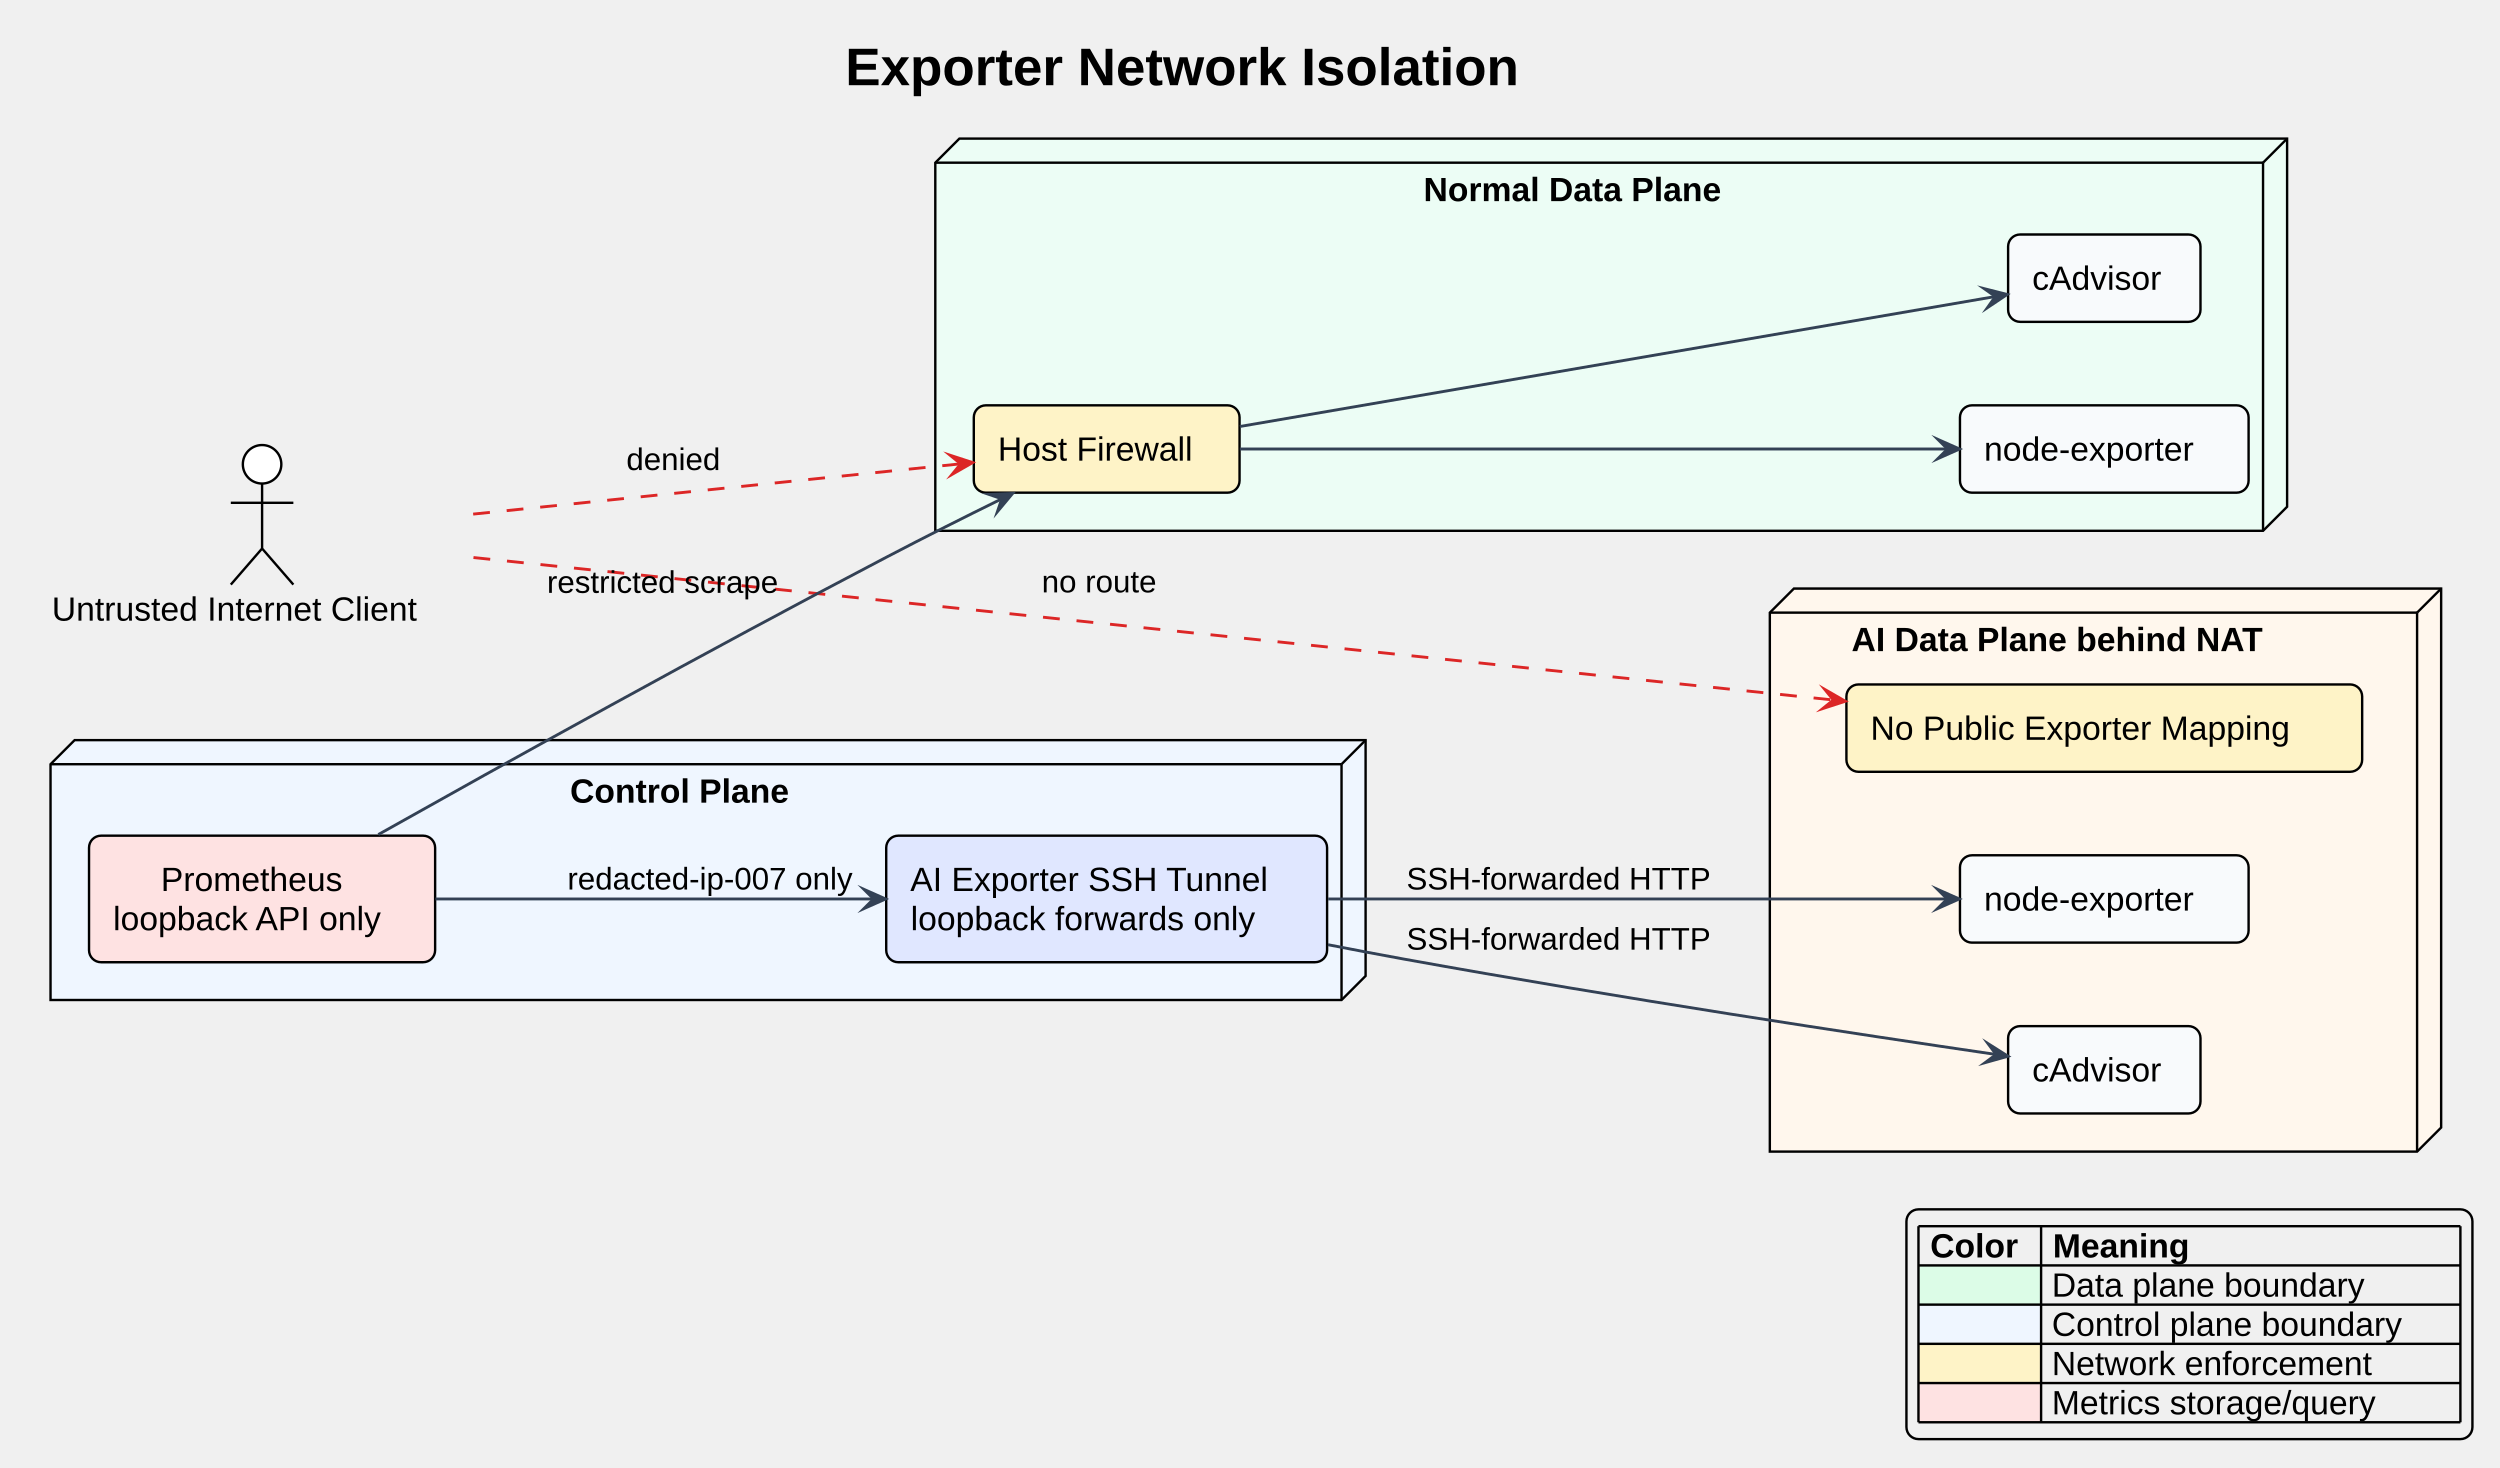
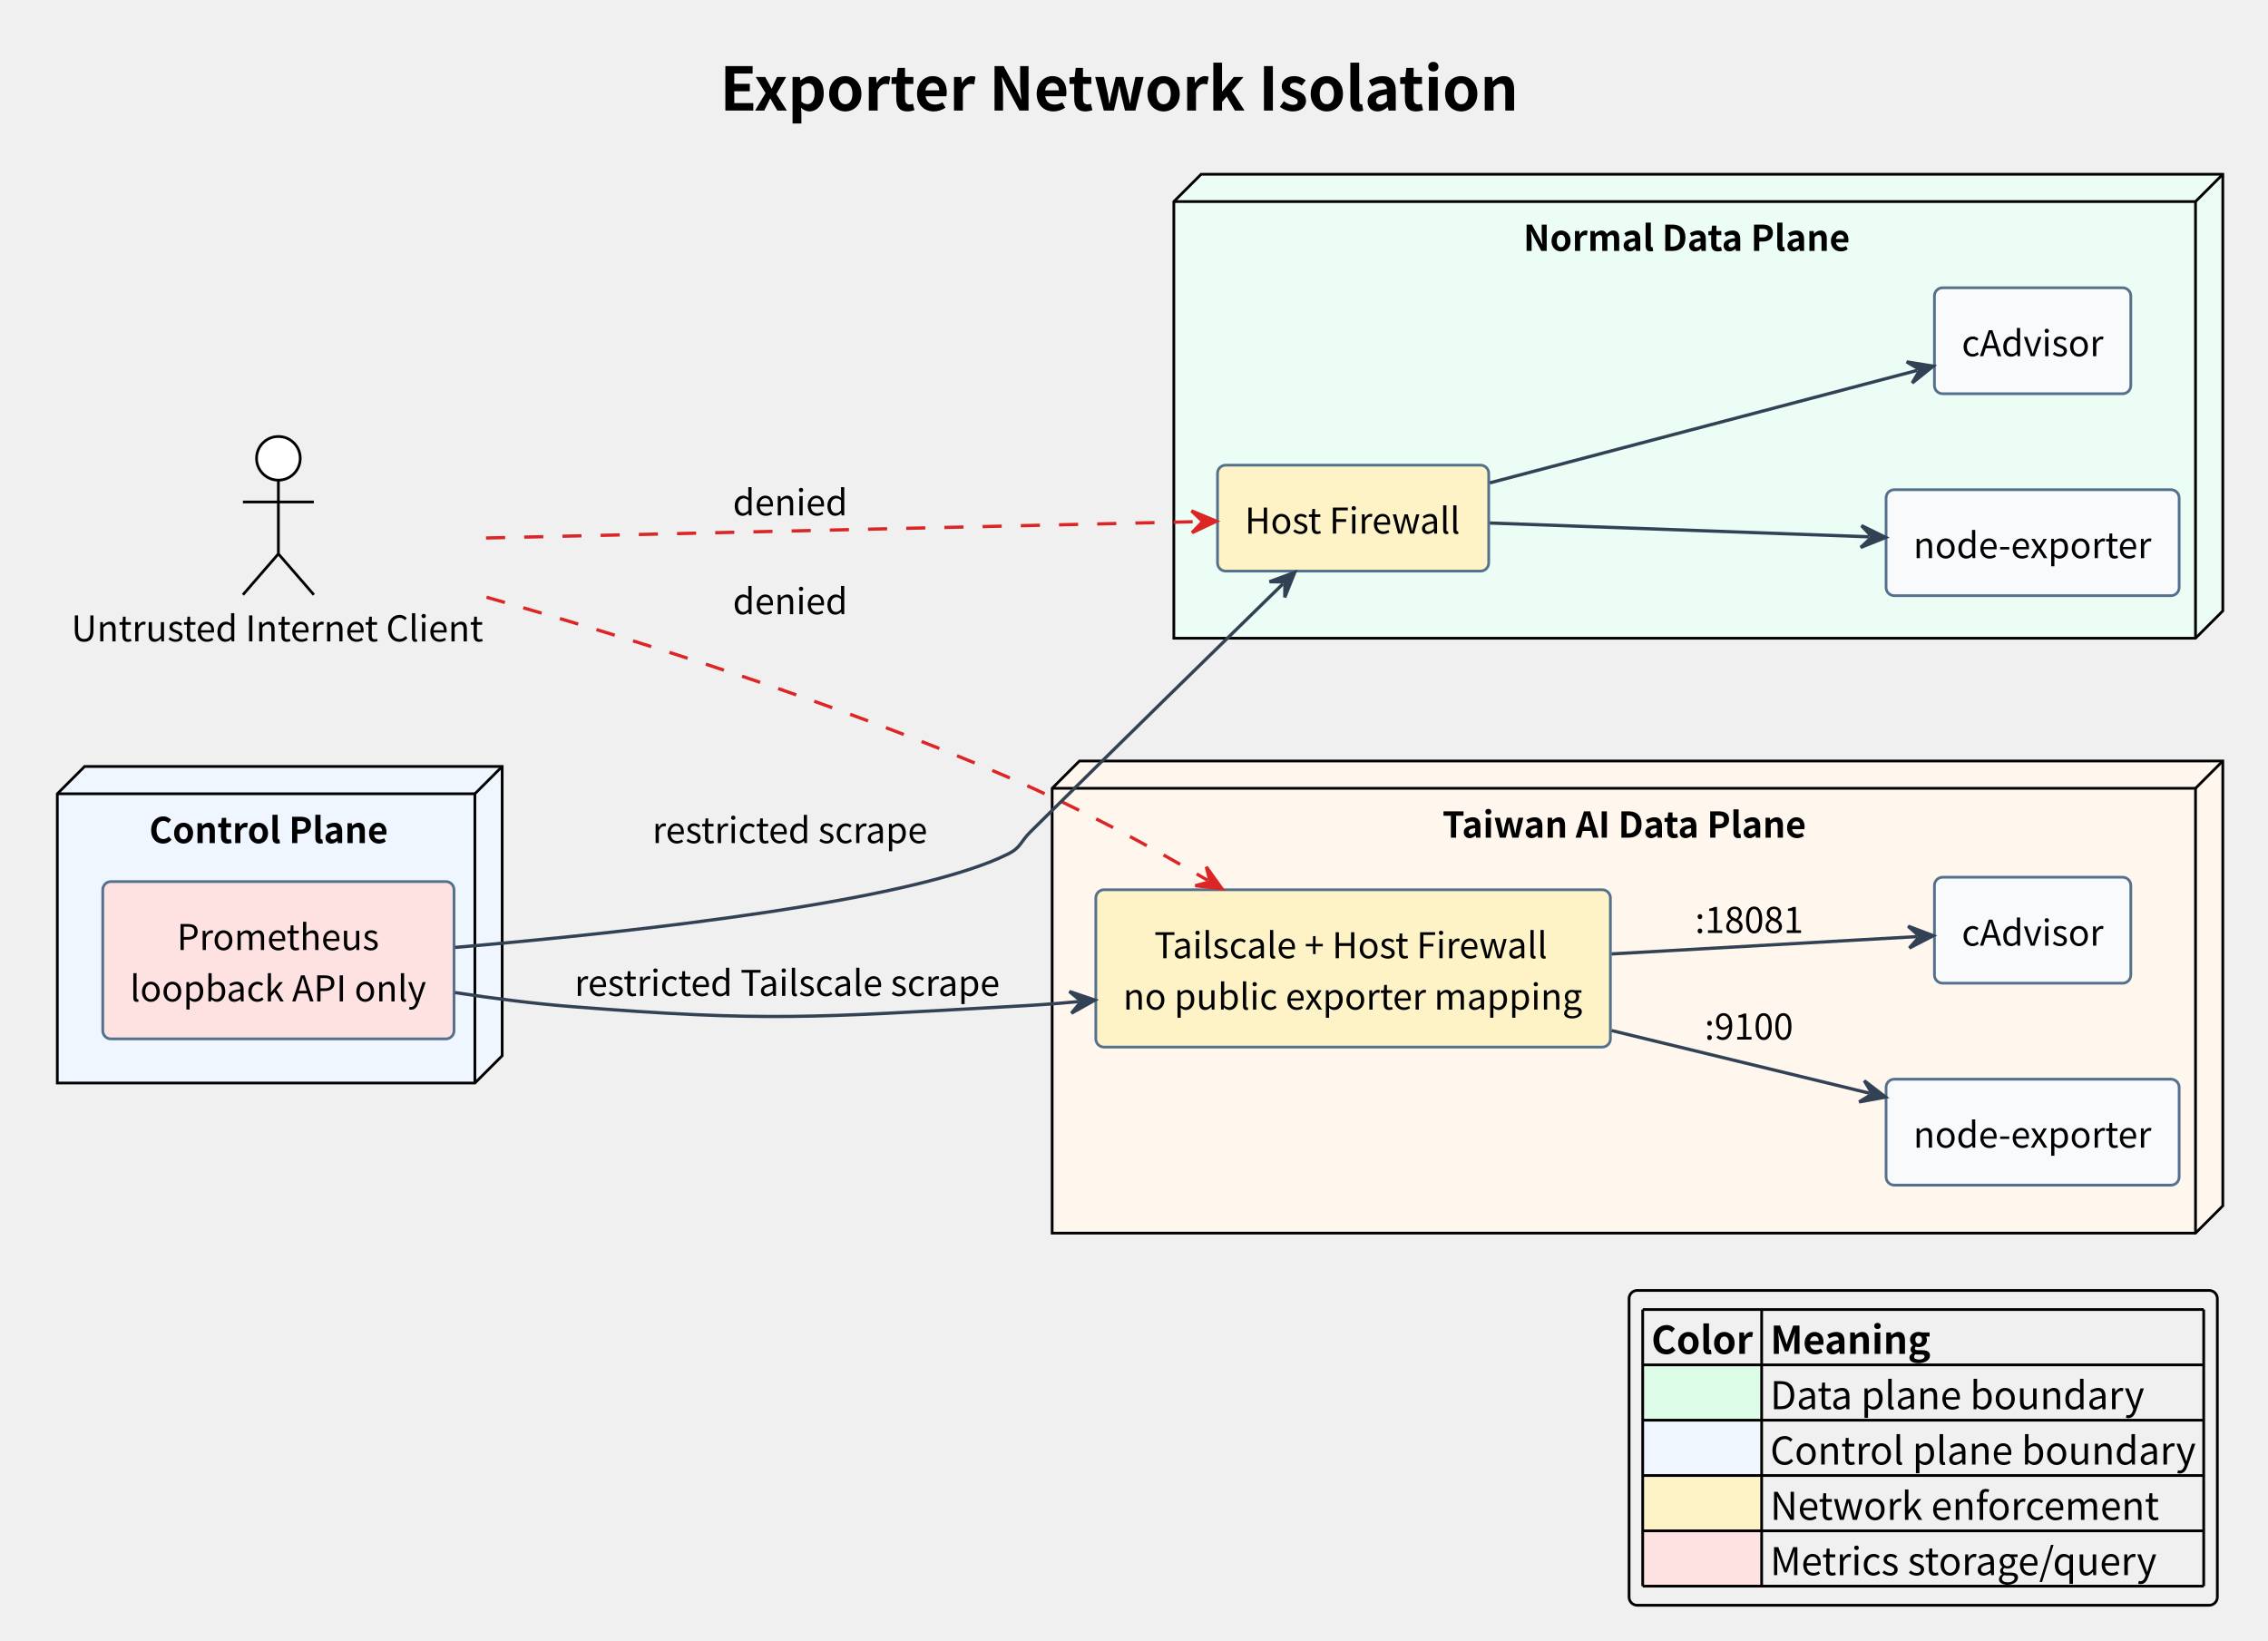
- <svg xmlns="http://www.w3.org/2000/svg" contentStyleType="text/css" data-diagram-type="DESCRIPTION" height="610px" preserveAspectRatio="none" style="width:1039px;height:610px;background:#FFFFFF;" version="1.1" viewBox="0 0 1039 610" width="1039px" zoomAndPan="magnify">
+ <svg xmlns="http://www.w3.org/2000/svg" contentStyleType="text/css" data-diagram-type="DESCRIPTION" height="601px" preserveAspectRatio="none" style="width:831px;height:601px;background:#FFFFFF;" version="1.1" viewBox="0 0 831 601" width="831px" zoomAndPan="magnify">
  <defs />
  <g>
-     <g class="title" data-source-line="12">
-       <text fill="#000000" font-family="Arial" font-size="22" font-weight="700" lengthAdjust="spacing" textLength="334.92" x="351.31" y="35.421">Exporter Network Isolation</text>
+     <g class="title" data-source-line="4">
+       <text fill="#000000" font-family="Noto Sans CJK SC" font-size="22" font-weight="bold" lengthAdjust="spacing" textLength="294.889" x="263.776" y="40.52">Exporter Network Isolation</text>
    </g>
-     <g class="cluster" data-qualified-name="control" data-source-line="16" id="ent0002">
-       <polygon fill="#EFF6FF" points="21,317.609,31,307.609,567.54,307.609,567.54,405.609,557.54,415.609,21,415.609,21,317.609" style="stroke:#000000;stroke-width:1;stroke-linejoin:miter;stroke-miterlimit:10;" />
-       <line style="stroke:#000000;stroke-width:1;" x1="557.54" x2="567.54" y1="317.609" y2="307.609" />
-       <line style="stroke:#000000;stroke-width:1;" x1="21" x2="557.54" y1="317.609" y2="317.609" />
-       <line style="stroke:#000000;stroke-width:1;" x1="557.54" x2="557.54" y1="317.609" y2="415.609" />
-       <text fill="#000000" font-family="Arial" font-size="14" font-weight="700" lengthAdjust="spacing" textLength="106.716" x="236.912" y="333.604">Control Plane</text>
+     <g class="cluster" data-entity="control" data-source-line="8" data-uid="ent0003" id="cluster_control">
+       <polygon fill="#EFF6FF" points="21,290.856,31,280.856,184,280.856,184,386.856,174,396.856,21,396.856,21,290.856" style="stroke:#000000;stroke-width:1;" />
+       <line style="stroke:#000000;stroke-width:1;" x1="174" x2="184" y1="290.856" y2="280.856" />
+       <line style="stroke:#000000;stroke-width:1;" x1="21" x2="174" y1="290.856" y2="290.856" />
+       <line style="stroke:#000000;stroke-width:1;" x1="174" x2="174" y1="290.856" y2="396.856" />
+       <text fill="#000000" font-family="Noto Sans CJK SC" font-size="13" font-weight="bold" lengthAdjust="spacing" textLength="87.659" x="54.67" y="308.936">Control Plane</text>
    </g>
-     <g class="cluster" data-qualified-name="normal" data-source-line="21" id="ent0005">
-       <polygon fill="#ECFDF5" points="388.71,67.609,398.71,57.609,950.52,57.609,950.52,210.609,940.52,220.609,388.71,220.609,388.71,67.609" style="stroke:#000000;stroke-width:1;stroke-linejoin:miter;stroke-miterlimit:10;" />
-       <line style="stroke:#000000;stroke-width:1;" x1="940.52" x2="950.52" y1="67.609" y2="57.609" />
-       <line style="stroke:#000000;stroke-width:1;" x1="388.71" x2="940.52" y1="67.609" y2="67.609" />
-       <line style="stroke:#000000;stroke-width:1;" x1="940.52" x2="940.52" y1="67.609" y2="220.609" />
-       <text fill="#000000" font-family="Arial" font-size="14" font-weight="700" lengthAdjust="spacing" textLength="147.998" x="591.616" y="83.605">Normal Data Plane</text>
+     <g class="cluster" data-entity="normal" data-source-line="12" data-uid="ent0005" id="cluster_normal">
+       <polygon fill="#ECFDF5" points="430.1,73.856,440.1,63.856,814.44,63.856,814.44,223.856,804.44,233.856,430.1,233.856,430.1,73.856" style="stroke:#000000;stroke-width:1;" />
+       <line style="stroke:#000000;stroke-width:1;" x1="804.44" x2="814.44" y1="73.856" y2="63.856" />
+       <line style="stroke:#000000;stroke-width:1;" x1="430.1" x2="804.44" y1="73.856" y2="73.856" />
+       <line style="stroke:#000000;stroke-width:1;" x1="804.44" x2="804.44" y1="73.856" y2="233.856" />
+       <text fill="#000000" font-family="Noto Sans CJK SC" font-size="13" font-weight="bold" lengthAdjust="spacing" textLength="120.211" x="558.164" y="91.936">Normal Data Plane</text>
    </g>
-     <g class="cluster" data-qualified-name="ai" data-source-line="27" id="ent0009">
-       <polygon fill="#FFF7ED" points="735.54,254.609,745.54,244.609,1014.54,244.609,1014.54,468.609,1004.54,478.609,735.54,478.609,735.54,254.609" style="stroke:#000000;stroke-width:1;stroke-linejoin:miter;stroke-miterlimit:10;" />
-       <line style="stroke:#000000;stroke-width:1;" x1="1004.54" x2="1014.54" y1="254.609" y2="244.609" />
-       <line style="stroke:#000000;stroke-width:1;" x1="735.54" x2="1004.54" y1="254.609" y2="254.609" />
-       <line style="stroke:#000000;stroke-width:1;" x1="1004.54" x2="1004.54" y1="254.609" y2="478.609" />
-       <text fill="#000000" font-family="Arial" font-size="14" font-weight="700" lengthAdjust="spacing" textLength="203.089" x="769.496" y="270.604">AI Data Plane behind NAT</text>
+     <g class="cluster" data-entity="ai" data-source-line="18" data-uid="ent0009" id="cluster_ai">
+       <polygon fill="#FFF7ED" points="385.51,288.856,395.51,278.856,814.44,278.856,814.44,441.856,804.44,451.856,385.51,451.856,385.51,288.856" style="stroke:#000000;stroke-width:1;" />
+       <line style="stroke:#000000;stroke-width:1;" x1="804.44" x2="814.44" y1="288.856" y2="278.856" />
+       <line style="stroke:#000000;stroke-width:1;" x1="385.51" x2="804.44" y1="288.856" y2="288.856" />
+       <line style="stroke:#000000;stroke-width:1;" x1="804.44" x2="804.44" y1="288.856" y2="451.856" />
+       <text fill="#000000" font-family="Noto Sans CJK SC" font-size="13" font-weight="bold" lengthAdjust="spacing" textLength="134.927" x="528.511" y="306.936">Taiwan AI Data Plane</text>
    </g>
-     <g class="entity" data-qualified-name="control.prometheus" data-source-line="17" id="ent0003">
-       <rect fill="#FEE2E2" height="52.594" rx="5" ry="5" style="stroke:#000000;stroke-width:1;" width="143.84" x="37" y="347.309" />
-       <text fill="#000000" font-family="Arial" font-size="14" lengthAdjust="spacing" textLength="84.157" x="66.841" y="370.305">Prometheus</text>
-       <text fill="#000000" font-family="Arial" font-size="14" lengthAdjust="spacing" textLength="123.84" x="47" y="386.601">loopback API only</text>
+     <g class="entity" data-entity="prometheus" data-source-line="9" data-uid="ent0004" id="entity_prometheus">
+       <rect fill="#FEE2E2" height="57.648" rx="3" ry="3" style="stroke:#53708C;stroke-width:1;" width="128.706" x="37.65" y="323.036" />
+       <text fill="#000000" font-family="Noto Sans CJK SC" font-size="13" lengthAdjust="spacing" textLength="74.36" x="64.823" y="348.116">Prometheus</text>
+       <text fill="#000000" font-family="Noto Sans CJK SC" font-size="13" lengthAdjust="spacing" textLength="108.706" x="47.65" y="366.94">loopback API only</text>
    </g>
-     <g class="entity" data-qualified-name="control.tunnel" data-source-line="18" id="ent0004">
-       <rect fill="#E0E7FF" height="52.594" rx="5" ry="5" style="stroke:#000000;stroke-width:1;" width="183.228" x="368.31" y="347.309" />
-       <text fill="#000000" font-family="Arial" font-size="14" lengthAdjust="spacing" textLength="163.228" x="378.31" y="370.305">AI Exporter SSH Tunnel</text>
-       <text fill="#000000" font-family="Arial" font-size="14" lengthAdjust="spacing" textLength="162.907" x="378.471" y="386.601">loopback forwards only</text>
+     <g class="entity" data-entity="normalFirewall" data-source-line="13" data-uid="ent0006" id="entity_normalFirewall">
+       <rect fill="#FEF3C7" height="38.824" rx="3" ry="3" style="stroke:#53708C;stroke-width:1;" width="99.365" x="446.1" y="170.446" />
+       <text fill="#000000" font-family="Noto Sans CJK SC" font-size="13" lengthAdjust="spacing" textLength="79.365" x="456.1" y="195.526">Host Firewall</text>
    </g>
-     <g class="entity" data-qualified-name="normal.normalFirewall" data-source-line="22" id="ent0006">
-       <rect fill="#FEF3C7" height="36.297" rx="5" ry="5" style="stroke:#000000;stroke-width:1;" width="110.446" x="404.71" y="168.459" />
-       <text fill="#000000" font-family="Arial" font-size="14" lengthAdjust="spacing" textLength="90.446" x="414.71" y="191.454">Host Firewall</text>
+     <g class="entity" data-entity="normalNode" data-source-line="14" data-uid="ent0007" id="entity_normalNode">
+       <rect fill="#F8FAFC" height="38.824" rx="3" ry="3" style="stroke:#53708C;stroke-width:1;" width="107.386" x="691.06" y="179.446" />
+       <text fill="#000000" font-family="Noto Sans CJK SC" font-size="13" lengthAdjust="spacing" textLength="87.386" x="701.06" y="204.526">node-exporter</text>
    </g>
-     <g class="entity" data-qualified-name="normal.normalNode" data-source-line="23" id="ent0007">
-       <rect fill="#F8FAFC" height="36.297" rx="5" ry="5" style="stroke:#000000;stroke-width:1;" width="119.955" x="814.56" y="168.459" />
-       <text fill="#000000" font-family="Arial" font-size="14" lengthAdjust="spacing" textLength="99.955" x="824.56" y="191.454">node-exporter</text>
+     <g class="entity" data-entity="normalCadvisor" data-source-line="15" data-uid="ent0008" id="entity_normalCadvisor">
+       <rect fill="#F8FAFC" height="38.824" rx="3" ry="3" style="stroke:#53708C;stroke-width:1;" width="71.948" x="708.78" y="105.446" />
+       <text fill="#000000" font-family="Noto Sans CJK SC" font-size="13" lengthAdjust="spacing" textLength="51.948" x="718.78" y="130.526">cAdvisor</text>
    </g>
-     <g class="entity" data-qualified-name="normal.normalCadvisor" data-source-line="24" id="ent0008">
-       <rect fill="#F8FAFC" height="36.297" rx="5" ry="5" style="stroke:#000000;stroke-width:1;" width="79.951" x="834.57" y="97.459" />
-       <text fill="#000000" font-family="Arial" font-size="14" lengthAdjust="spacing" textLength="59.951" x="844.57" y="120.454">cAdvisor</text>
+     <g class="entity" data-entity="aiFirewall" data-source-line="19" data-uid="ent0010" id="entity_aiFirewall">
+       <rect fill="#FEF3C7" height="57.648" rx="3" ry="3" style="stroke:#53708C;stroke-width:1;" width="188.545" x="401.51" y="326.036" />
+       <text fill="#000000" font-family="Noto Sans CJK SC" font-size="13" lengthAdjust="spacing" textLength="145.704" x="422.93" y="351.116">Tailscale + Host Firewall</text>
+       <text fill="#000000" font-family="Noto Sans CJK SC" font-size="13" lengthAdjust="spacing" textLength="168.545" x="411.51" y="369.94">no public exporter mapping</text>
    </g>
-     <g class="entity" data-qualified-name="ai.natBoundary" data-source-line="28" id="ent0010">
-       <rect fill="#FEF3C7" height="36.297" rx="5" ry="5" style="stroke:#000000;stroke-width:1;" width="214.346" x="767.37" y="284.459" />
-       <text fill="#000000" font-family="Arial" font-size="14" lengthAdjust="spacing" textLength="194.346" x="777.37" y="307.454">No Public Exporter Mapping</text>
+     <g class="entity" data-entity="aiNode" data-source-line="20" data-uid="ent0011" id="entity_aiNode">
+       <rect fill="#F8FAFC" height="38.824" rx="3" ry="3" style="stroke:#53708C;stroke-width:1;" width="107.386" x="691.06" y="395.446" />
+       <text fill="#000000" font-family="Noto Sans CJK SC" font-size="13" lengthAdjust="spacing" textLength="87.386" x="701.06" y="420.526">node-exporter</text>
    </g>
-     <g class="entity" data-qualified-name="ai.aiNode" data-source-line="29" id="ent0011">
-       <rect fill="#F8FAFC" height="36.297" rx="5" ry="5" style="stroke:#000000;stroke-width:1;" width="119.955" x="814.56" y="355.459" />
-       <text fill="#000000" font-family="Arial" font-size="14" lengthAdjust="spacing" textLength="99.955" x="824.56" y="378.454">node-exporter</text>
+     <g class="entity" data-entity="aiCadvisor" data-source-line="21" data-uid="ent0012" id="entity_aiCadvisor">
+       <rect fill="#F8FAFC" height="38.824" rx="3" ry="3" style="stroke:#53708C;stroke-width:1;" width="71.948" x="708.78" y="321.446" />
+       <text fill="#000000" font-family="Noto Sans CJK SC" font-size="13" lengthAdjust="spacing" textLength="51.948" x="718.78" y="346.526">cAdvisor</text>
    </g>
-     <g class="entity" data-qualified-name="ai.aiCadvisor" data-source-line="30" id="ent0012">
-       <rect fill="#F8FAFC" height="36.297" rx="5" ry="5" style="stroke:#000000;stroke-width:1;" width="79.951" x="834.57" y="426.459" />
-       <text fill="#000000" font-family="Arial" font-size="14" lengthAdjust="spacing" textLength="59.951" x="844.57" y="449.454">cAdvisor</text>
+     <g class="entity" data-entity="publicClient" data-source-line="6" data-uid="ent0002" id="entity_publicClient">
+       <ellipse cx="102.002" cy="167.946" fill="#FFFFFF" rx="8" ry="8" style="stroke:#000000;stroke-width:1;" />
+       <path d="M102.002,175.946 L102.002,202.946 M89.002,183.946 L115.002,183.946 M102.002,202.946 L89.002,217.946 M102.002,202.946 L115.002,217.946" fill="none" style="stroke:#000000;stroke-width:1;" />
+       <text fill="#000000" font-family="Noto Sans CJK SC" font-size="13" lengthAdjust="spacing" textLength="151.723" x="26.14" y="235.026">Untrusted Internet Client</text>
    </g>
-     <g class="entity" data-qualified-name="publicClient" data-source-line="14" id="ent0001">
-       <ellipse cx="108.924" cy="192.959" fill="#FFFFFF" rx="8" ry="8" style="stroke:#000000;stroke-width:1;" />
-       <path d="M108.924,200.959 L108.924,227.959 M95.924,208.959 L121.924,208.959 M108.924,227.959 L95.924,242.959 M108.924,227.959 L121.924,242.959" fill="none" style="stroke:#000000;stroke-width:1;" />
-       <text fill="#000000" font-family="Arial" font-size="14" lengthAdjust="spacing" textLength="174.788" x="21.53" y="257.954">Untrusted Internet Client</text>
+     <g class="link" data-entity-1="publicClient" data-entity-2="normalFirewall" data-source-line="24" data-uid="lnk13" id="link_publicClient_normalFirewall">
+       <path d="M178.08,197.136 C256.84,195.326 372.362,192.663 439.672,191.123" fill="none" id="publicClient-to-normalFirewall" style="stroke:#DC2626;stroke-width:1.2;stroke-dasharray:7,7;" />
+       <polygon fill="#DC2626" points="445.67,190.986,436.581,187.193,440.671,191.101,436.764,195.191,445.67,190.986" style="stroke:#DC2626;stroke-width:1.2;" />
+       <text fill="#000000" font-family="Noto Sans CJK SC" font-size="13" lengthAdjust="spacing" textLength="42.029" x="268.51" y="188.846">denied</text>
    </g>
-     <g class="link" data-entity-1="ent0001" data-entity-2="ent0006" data-link-type="dependency" data-source-line="33" id="lnk13">
-       <path d="M196.64,213.659 C261.65,206.959 343.656,198.503 399.256,192.763" fill="none" id="publicClient-to-normalFirewall" style="stroke:#DC2626;stroke-width:1.2;stroke-dasharray:7,7;" />
-       <polygon fill="#DC2626" points="404.23,192.249,394.867,189.195,399.256,192.763,395.688,197.153,404.23,192.249" style="stroke:#DC2626;stroke-width:1.2;stroke-linejoin:miter;stroke-miterlimit:10;" />
-       <text fill="#000000" font-family="Arial" font-size="13" lengthAdjust="spacing" textLength="44.351" x="260.31" y="195.346">denied</text>
+     <g class="link" data-entity-1="publicClient" data-entity-2="aiFirewall" data-source-line="25" data-uid="lnk14" id="link_publicClient_aiFirewall">
+       <path d="M178.27,218.836 C232.46,234.256 306.78,257.526 369.51,284.856 C396.23,296.496 419.528,309.075 442.558,322.615" fill="none" id="publicClient-to-aiFirewall" style="stroke:#DC2626;stroke-width:1.2;stroke-dasharray:7,7;" />
+       <polygon fill="#DC2626" points="447.73,325.656,441.999,317.647,443.42,323.122,437.944,324.543,447.73,325.656" style="stroke:#DC2626;stroke-width:1.2;" />
+       <text fill="#000000" font-family="Noto Sans CJK SC" font-size="13" lengthAdjust="spacing" textLength="42.029" x="268.51" y="225.066">denied</text>
    </g>
-     <g class="link" data-entity-1="ent0001" data-entity-2="ent0010" data-link-type="dependency" data-source-line="34" id="lnk14">
-       <path d="M196.77,231.709 C337.4,246.439 609.557,274.948 761.937,290.918" fill="none" id="publicClient-to-natBoundary" style="stroke:#DC2626;stroke-width:1.2;stroke-dasharray:7,7;" />
-       <polygon fill="#DC2626" points="766.91,291.439,758.376,286.523,761.937,290.918,757.542,294.479,766.91,291.439" style="stroke:#DC2626;stroke-width:1.2;stroke-linejoin:miter;stroke-miterlimit:10;" />
-       <text fill="#000000" font-family="Arial" font-size="13" lengthAdjust="spacing" textLength="54.958" x="432.93" y="246.196">no route</text>
+     <g class="link" data-entity-1="prometheus" data-entity-2="normalFirewall" data-source-line="26" data-uid="lnk15" id="link_prometheus_normalFirewall">
+       <path d="M166.71,347.166 C233.98,341.396 334.98,330.196 369.51,312.856 C374.01,310.596 373.94,308.396 377.51,304.856 C411.35,271.346 446.646,236.806 470.096,213.926" fill="none" id="prometheus-to-normalFirewall" style="stroke:#334155;stroke-width:1.2;" />
+       <polygon fill="#334155" points="474.39,209.736,465.155,213.158,470.811,213.228,470.742,218.884,474.39,209.736" style="stroke:#334155;stroke-width:1.2;" />
+       <text fill="#000000" font-family="Noto Sans CJK SC" font-size="13" lengthAdjust="spacing" textLength="101.894" x="239.01" y="308.936">restricted scrape</text>
    </g>
-     <g class="link" data-entity-1="ent0003" data-entity-2="ent0006" data-link-type="dependency" data-source-line="35" id="lnk15">
-       <path d="M157.22,346.839 C208.8,317.839 293.92,270.499 368.31,231.609 C385.44,222.659 400.084,215.297 416.344,207.297" fill="none" id="prometheus-to-normalFirewall" style="stroke:#334155;stroke-width:1.2;" />
-       <polygon fill="#334155" points="420.83,205.089,410.989,205.473,416.344,207.297,414.52,212.652,420.83,205.089" style="stroke:#334155;stroke-width:1.2;stroke-linejoin:miter;stroke-miterlimit:10;" />
-       <text fill="#000000" font-family="Arial" font-size="13" lengthAdjust="spacing" textLength="110.278" x="227.31" y="246.406">restricted scrape</text>
+     <g class="link" data-entity-1="normalFirewall" data-entity-2="normalNode" data-source-line="27" data-uid="lnk16" id="link_normalFirewall_normalNode">
+       <path d="M545.87,191.646 C587.79,193.176 641.954,195.148 684.914,196.708" fill="none" id="normalFirewall-to-normalNode" style="stroke:#334155;stroke-width:1.2;" />
+       <polygon fill="#334155" points="690.91,196.926,682.061,192.602,685.913,196.745,681.771,200.597,690.91,196.926" style="stroke:#334155;stroke-width:1.2;" />
    </g>
-     <g class="link" data-entity-1="ent0006" data-entity-2="ent0007" data-link-type="dependency" data-source-line="36" id="lnk16">
-       <path d="M515.29,186.609 C592.76,186.609 729.36,186.609 809.38,186.609" fill="none" id="normalFirewall-to-normalNode" style="stroke:#334155;stroke-width:1.2;" />
-       <polygon fill="#334155" points="814.38,186.609,805.38,182.609,809.38,186.609,805.38,190.609,814.38,186.609" style="stroke:#334155;stroke-width:1.2;stroke-linejoin:miter;stroke-miterlimit:10;" />
+     <g class="link" data-entity-1="normalFirewall" data-entity-2="normalCadvisor" data-source-line="28" data-uid="lnk17" id="link_normalFirewall_normalCadvisor">
+       <path d="M545.87,176.936 C593.84,164.316 659.888,146.934 702.528,135.704" fill="none" id="normalFirewall-to-normalCadvisor" style="stroke:#334155;stroke-width:1.2;" />
+       <polygon fill="#334155" points="708.33,134.176,698.608,132.6,703.495,135.45,700.645,140.336,708.33,134.176" style="stroke:#334155;stroke-width:1.2;" />
    </g>
-     <g class="link" data-entity-1="ent0006" data-entity-2="ent0008" data-link-type="dependency" data-source-line="37" id="lnk17">
-       <path d="M515.29,177.249 C599.65,162.739 755.143,135.988 829.263,123.228" fill="none" id="normalFirewall-to-normalCadvisor" style="stroke:#334155;stroke-width:1.2;" />
-       <polygon fill="#334155" points="834.19,122.379,824.642,119.964,829.263,123.228,825.999,127.848,834.19,122.379" style="stroke:#334155;stroke-width:1.2;stroke-linejoin:miter;stroke-miterlimit:10;" />
+     <g class="link" data-entity-1="prometheus" data-entity-2="aiFirewall" data-source-line="29" data-uid="lnk18" id="link_prometheus_aiFirewall">
+       <path d="M166.73,363.716 C180.77,365.856 195.61,367.756 209.51,368.856 C280.4,374.476 298.51,372.816 369.51,368.856 C379.78,368.286 384.525,367.995 395.185,367.015" fill="none" id="prometheus-to-aiFirewall" style="stroke:#334155;stroke-width:1.2;" />
+       <polygon fill="#334155" points="401.16,366.466,391.832,363.307,396.181,366.924,392.564,371.273,401.16,366.466" style="stroke:#334155;stroke-width:1.2;" />
+       <text fill="#000000" font-family="Noto Sans CJK SC" font-size="13" lengthAdjust="spacing" textLength="158.106" x="210.51" y="364.936">restricted Tailscale scrape</text>
    </g>
-     <g class="link" data-entity-1="ent0004" data-entity-2="ent0011" data-link-type="dependency" data-source-line="38" id="lnk18">
-       <path d="M551.99,373.609 C631.85,373.609 740.63,373.609 809.25,373.609" fill="none" id="tunnel-to-aiNode" style="stroke:#334155;stroke-width:1.2;" />
-       <polygon fill="#334155" points="814.25,373.609,805.25,369.609,809.25,373.609,805.25,377.609,814.25,373.609" style="stroke:#334155;stroke-width:1.2;stroke-linejoin:miter;stroke-miterlimit:10;" />
-       <text fill="#000000" font-family="Arial" font-size="13" lengthAdjust="spacing" textLength="134.919" x="584.54" y="369.676">SSH-forwarded HTTP</text>
+     <g class="link" data-entity-1="aiFirewall" data-entity-2="aiNode" data-source-line="30" data-uid="lnk19" id="link_aiFirewall_aiNode">
+       <path d="M590.5,377.626 C624.48,385.876 655.819,393.5 685.049,400.6" fill="none" id="aiFirewall-to-aiNode" style="stroke:#334155;stroke-width:1.2;" />
+       <polygon fill="#334155" points="690.88,402.016,683.078,396.005,686.021,400.836,681.19,403.779,690.88,402.016" style="stroke:#334155;stroke-width:1.2;" />
+       <text fill="#000000" font-family="Noto Sans CJK SC" font-size="13" lengthAdjust="spacing" textLength="32.474" x="624.56" y="380.936">:9100</text>
    </g>
-     <g class="link" data-entity-1="ent0004" data-entity-2="ent0012" data-link-type="dependency" data-source-line="39" id="lnk19">
-       <path d="M551.91,392.619 C562.56,394.709 573.28,396.749 583.54,398.609 C673.08,414.829 773.803,430.075 829.573,438.245" fill="none" id="tunnel-to-aiCadvisor" style="stroke:#334155;stroke-width:1.2;" />
-       <polygon fill="#334155" points="834.52,438.969,826.195,433.707,829.573,438.245,825.035,441.623,834.52,438.969" style="stroke:#334155;stroke-width:1.2;stroke-linejoin:miter;stroke-miterlimit:10;" />
-       <text fill="#000000" font-family="Arial" font-size="13" lengthAdjust="spacing" textLength="134.919" x="584.54" y="394.676">SSH-forwarded HTTP</text>
+     <g class="link" data-entity-1="aiFirewall" data-entity-2="aiCadvisor" data-source-line="31" data-uid="lnk20" id="link_aiFirewall_aiCadvisor">
+       <path d="M590.5,349.546 C631.71,347.206 671.63,344.945 702.36,343.205" fill="none" id="aiFirewall-to-aiCadvisor" style="stroke:#334155;stroke-width:1.2;" />
+       <polygon fill="#334155" points="708.35,342.866,699.138,339.381,703.358,343.149,699.591,347.368,708.35,342.866" style="stroke:#334155;stroke-width:1.2;" />
+       <text fill="#000000" font-family="Noto Sans CJK SC" font-size="13" lengthAdjust="spacing" textLength="39.689" x="621.06" y="341.866">:18081</text>
    </g>
-     <g class="link" data-entity-1="ent0003" data-entity-2="ent0004" data-link-type="dependency" data-source-line="40" id="lnk20">
-       <path d="M180.97,373.609 C234.98,373.609 304.69,373.609 363.05,373.609" fill="none" id="prometheus-to-tunnel" style="stroke:#334155;stroke-width:1.2;" />
-       <polygon fill="#334155" points="368.05,373.609,359.05,369.609,363.05,373.609,359.05,377.609,368.05,373.609" style="stroke:#334155;stroke-width:1.2;stroke-linejoin:miter;stroke-miterlimit:10;" />
-       <text fill="#000000" font-family="Arial" font-size="13" lengthAdjust="spacing" textLength="93.653" x="235.81" y="369.676">redacted-ip-007 only</text>
-     </g>
-     <g class="legend" data-source-line="42">
-       <rect fill="none" height="95.484" rx="5" ry="5" style="stroke:#000000;stroke-width:1;" width="235.224" x="792.316" y="502.609" />
-       <text fill="#000000" font-family="Arial" font-size="14" font-weight="700" lengthAdjust="spacing" textLength="41.214" x="802.19" y="522.605">Color</text>
-       <text fill="#000000" font-family="Arial" font-size="14" font-weight="700" lengthAdjust="spacing" textLength="67.628" x="853.152" y="522.605">Meaning</text>
-       <rect fill="#DCFCE7" height="16.297" style="stroke:none;stroke-width:1;" width="50.962" x="797.316" y="525.906" />
-       <text fill="#000000" font-family="Arial" font-size="14" lengthAdjust="spacing" textLength="4.45" x="797.316" y="538.901"> </text>
-       <text fill="#000000" font-family="Arial" font-size="14" lengthAdjust="spacing" textLength="147.875" x="852.729" y="538.901">Data plane boundary</text>
-       <rect fill="#EFF6FF" height="16.297" style="stroke:none;stroke-width:1;" width="50.962" x="797.316" y="542.203" />
-       <text fill="#000000" font-family="Arial" font-size="14" lengthAdjust="spacing" textLength="4.45" x="797.316" y="555.198"> </text>
-       <text fill="#000000" font-family="Arial" font-size="14" lengthAdjust="spacing" textLength="165.361" x="852.729" y="555.198">Control plane boundary</text>
-       <rect fill="#FEF3C7" height="16.297" style="stroke:none;stroke-width:1;" width="50.962" x="797.316" y="558.5" />
-       <text fill="#000000" font-family="Arial" font-size="14" lengthAdjust="spacing" textLength="4.45" x="797.316" y="571.495"> </text>
-       <text fill="#000000" font-family="Arial" font-size="14" lengthAdjust="spacing" textLength="152.565" x="852.729" y="571.495">Network enforcement</text>
-       <rect fill="#FEE2E2" height="16.297" style="stroke:none;stroke-width:1;" width="50.962" x="797.316" y="574.797" />
-       <text fill="#000000" font-family="Arial" font-size="14" lengthAdjust="spacing" textLength="4.45" x="797.316" y="587.792"> </text>
-       <text fill="#000000" font-family="Arial" font-size="14" lengthAdjust="spacing" textLength="153.583" x="852.729" y="587.792">Metrics storage/query</text>
-       <line style="stroke:#000000;stroke-width:1;" x1="797.316" x2="1022.54" y1="509.609" y2="509.609" />
-       <line style="stroke:#000000;stroke-width:1;" x1="797.316" x2="1022.54" y1="525.906" y2="525.906" />
-       <line style="stroke:#000000;stroke-width:1;" x1="797.316" x2="1022.54" y1="542.203" y2="542.203" />
-       <line style="stroke:#000000;stroke-width:1;" x1="797.316" x2="1022.54" y1="558.5" y2="558.5" />
-       <line style="stroke:#000000;stroke-width:1;" x1="797.316" x2="1022.54" y1="574.797" y2="574.797" />
-       <line style="stroke:#000000;stroke-width:1;" x1="797.316" x2="1022.54" y1="591.094" y2="591.094" />
-       <line style="stroke:#000000;stroke-width:1;" x1="797.316" x2="797.316" y1="509.609" y2="591.094" />
-       <line style="stroke:#000000;stroke-width:1;" x1="848.278" x2="848.278" y1="509.609" y2="591.094" />
-       <line style="stroke:#000000;stroke-width:1;" x1="1022.54" x2="1022.54" y1="509.609" y2="591.094" />
+     <g class="legend" data-source-line="33">
+       <rect fill="none" height="115.36" rx="3" ry="3" style="stroke:#000000;stroke-width:1;" width="215.547" x="596.893" y="472.856" />
+       <text fill="#000000" font-family="Noto Sans CJK SC" font-size="14" font-weight="bold" lengthAdjust="spacing" textLength="37.226" x="605.071" y="496.096">Color</text>
+       <text fill="#000000" font-family="Noto Sans CJK SC" font-size="14" font-weight="bold" lengthAdjust="spacing" textLength="58.912" x="648.653" y="496.096">Meaning</text>
+       <rect fill="#DCFCE7" height="20.272" style="stroke:none;stroke-width:1;" width="43.582" x="601.893" y="500.128" />
+       <text fill="#000000" font-family="Noto Sans CJK SC" font-size="14" lengthAdjust="spacing" textLength="3.136" x="601.893" y="516.368"> </text>
+       <text fill="#000000" font-family="Noto Sans CJK SC" font-size="14" lengthAdjust="spacing" textLength="137.242" x="648.611" y="516.368">Data plane boundary</text>
+       <rect fill="#EFF6FF" height="20.272" style="stroke:none;stroke-width:1;" width="43.582" x="601.893" y="520.4" />
+       <text fill="#000000" font-family="Noto Sans CJK SC" font-size="14" lengthAdjust="spacing" textLength="3.136" x="601.893" y="536.64"> </text>
+       <text fill="#000000" font-family="Noto Sans CJK SC" font-size="14" lengthAdjust="spacing" textLength="155.693" x="648.611" y="536.64">Control plane boundary</text>
+       <rect fill="#FEF3C7" height="20.272" style="stroke:none;stroke-width:1;" width="43.582" x="601.893" y="540.672" />
+       <text fill="#000000" font-family="Noto Sans CJK SC" font-size="14" lengthAdjust="spacing" textLength="3.136" x="601.893" y="556.912"> </text>
+       <text fill="#000000" font-family="Noto Sans CJK SC" font-size="14" lengthAdjust="spacing" textLength="143.359" x="648.611" y="556.912">Network enforcement</text>
+       <rect fill="#FEE2E2" height="20.272" style="stroke:none;stroke-width:1;" width="43.582" x="601.893" y="560.944" />
+       <text fill="#000000" font-family="Noto Sans CJK SC" font-size="14" lengthAdjust="spacing" textLength="3.136" x="601.893" y="577.184"> </text>
+       <text fill="#000000" font-family="Noto Sans CJK SC" font-size="14" lengthAdjust="spacing" textLength="142.939" x="648.611" y="577.184">Metrics storage/query</text>
+       <line style="stroke:#000000;stroke-width:1;" x1="601.893" x2="807.44" y1="479.856" y2="479.856" />
+       <line style="stroke:#000000;stroke-width:1;" x1="601.893" x2="807.44" y1="500.128" y2="500.128" />
+       <line style="stroke:#000000;stroke-width:1;" x1="601.893" x2="807.44" y1="520.4" y2="520.4" />
+       <line style="stroke:#000000;stroke-width:1;" x1="601.893" x2="807.44" y1="540.672" y2="540.672" />
+       <line style="stroke:#000000;stroke-width:1;" x1="601.893" x2="807.44" y1="560.944" y2="560.944" />
+       <line style="stroke:#000000;stroke-width:1;" x1="601.893" x2="807.44" y1="581.216" y2="581.216" />
+       <line style="stroke:#000000;stroke-width:1;" x1="601.893" x2="601.893" y1="479.856" y2="581.216" />
+       <line style="stroke:#000000;stroke-width:1;" x1="645.475" x2="645.475" y1="479.856" y2="581.216" />
+       <line style="stroke:#000000;stroke-width:1;" x1="807.44" x2="807.44" y1="479.856" y2="581.216" />
    </g>
  </g>
</svg>
